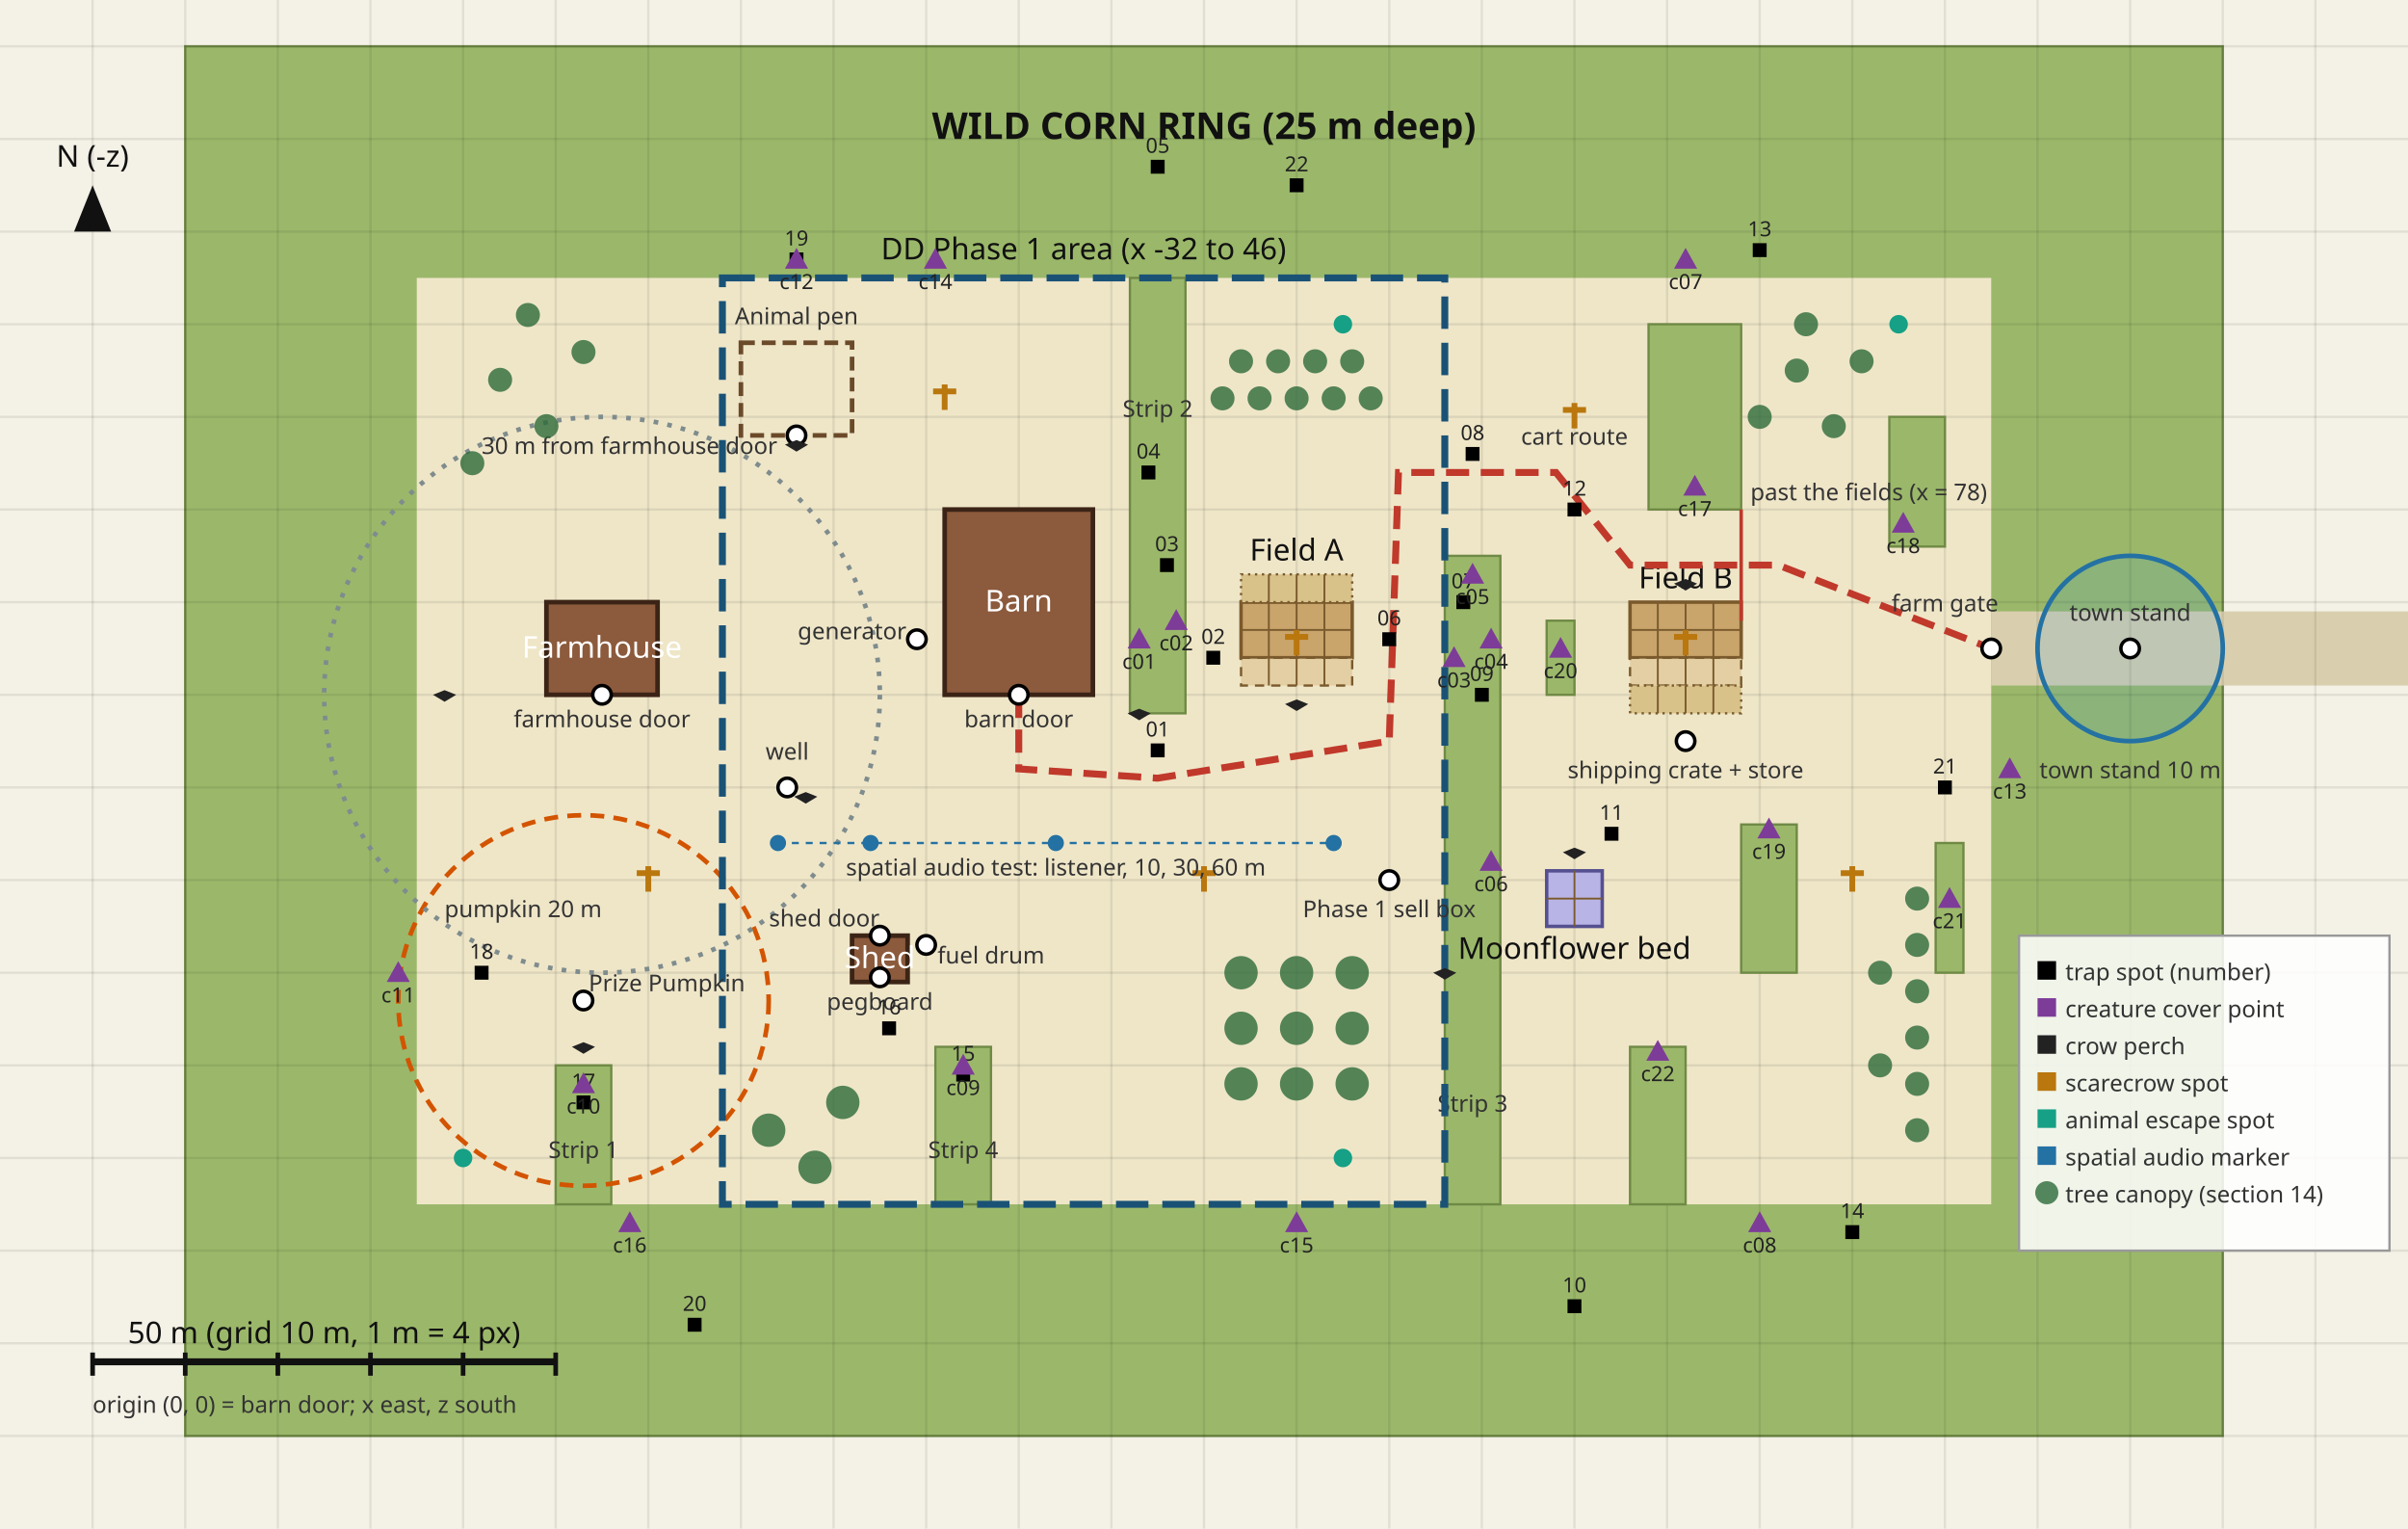
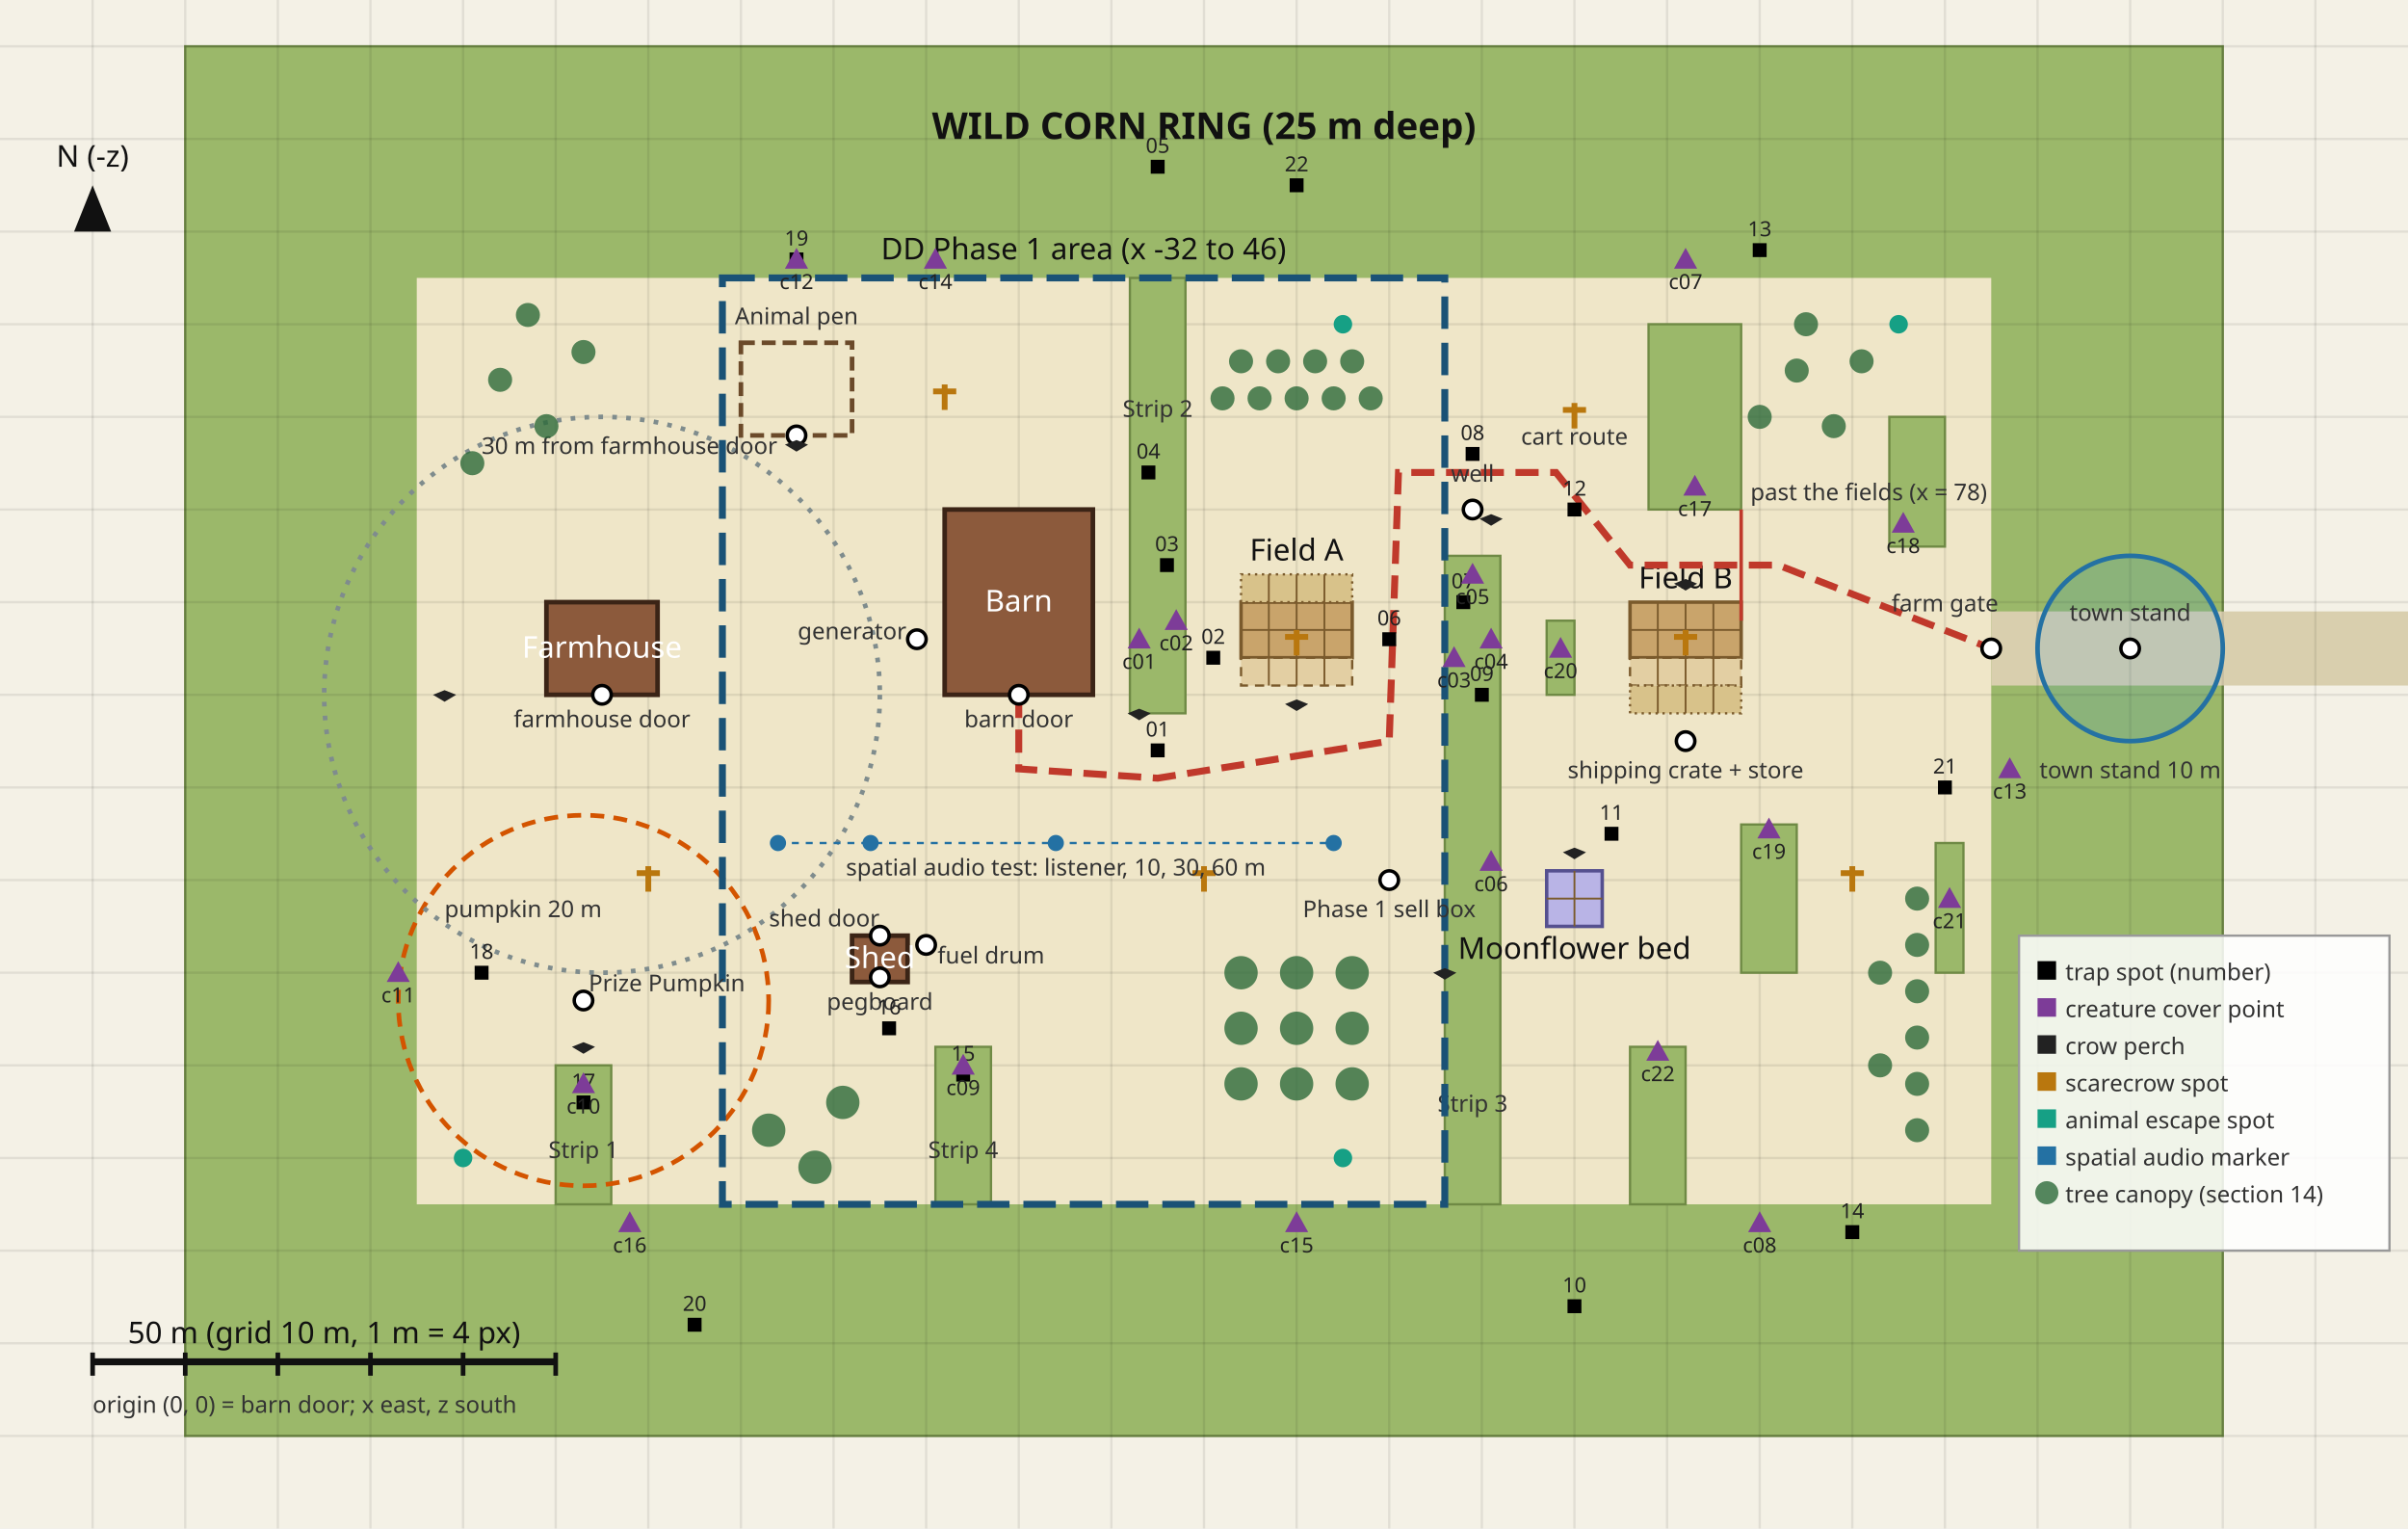
<svg xmlns="http://www.w3.org/2000/svg" viewBox="0 0 1040 660" width="1040" height="660" font-family="sans-serif">
  <style>
.bg{fill:#f4f1e6}.corn{fill:#9bb86a;stroke:#6f8a45;stroke-width:1}.clear{fill:#efe6c8}
.bldg{fill:#8c5a3c;stroke:#3b2416;stroke-width:2}.field{fill:#c9a46b;stroke:#7a5a2c;stroke-width:1.5}
.plotline{stroke:#7a5a2c;stroke-width:0.8}.extra{fill:#d8c28a;stroke:#7a5a2c;stroke-width:1;stroke-dasharray:1 2}.upg{fill:#e3cfa3;stroke:#7a5a2c;stroke-width:1;stroke-dasharray:4 3}
.moon{fill:#b9b4e6;stroke:#55508f;stroke-width:1.5}.pen{fill:none;stroke:#6b4a2a;stroke-width:2;stroke-dasharray:6 3}
.route{fill:none;stroke:#c0392b;stroke-width:3;stroke-dasharray:10 5}.lane{fill:#d9cfae}
.circle30{fill:none;stroke:#7f8c8d;stroke-width:2;stroke-dasharray:2 4}.circle20{fill:none;stroke:#d35400;stroke-width:2;stroke-dasharray:6 4}.sanct{fill:#3498db;fill-opacity:0.15;stroke:#2471a3;stroke-width:2}
.p1{fill:none;stroke:#1a5276;stroke-width:3;stroke-dasharray:14 6}.grid{stroke:#000;stroke-opacity:0.08;stroke-width:1}
.trap{fill:#000}.cover{fill:#7d3c98}.crow{fill:#222}.scare{fill:#b9770e}.esc{fill:#16a085}.aud{fill:#2471a3}
.tree{fill:#2e6b3a;fill-opacity:0.8}
.pt{fill:#fff;stroke:#000;stroke-width:1.5}
.lbl{font-size:13px;fill:#111}.sm{font-size:10px;fill:#333}.big{font-size:16px;font-weight:bold;fill:#111}
.mk{font-size:9px;fill:#222}
</style>
  <rect class="bg" x="0" y="0" width="1040" height="660" />
  <rect class="corn" x="80" y="20" width="880" height="600" />
  <rect class="clear" x="180" y="120" width="680" height="400" />
  <rect class="lane" x="860" y="264" width="180" height="32" />
  <line class="grid" x1="40" y1="0" x2="40" y2="660" />
  <line class="grid" x1="80" y1="0" x2="80" y2="660" />
  <line class="grid" x1="120" y1="0" x2="120" y2="660" />
  <line class="grid" x1="160" y1="0" x2="160" y2="660" />
  <line class="grid" x1="200" y1="0" x2="200" y2="660" />
  <line class="grid" x1="240" y1="0" x2="240" y2="660" />
  <line class="grid" x1="280" y1="0" x2="280" y2="660" />
  <line class="grid" x1="320" y1="0" x2="320" y2="660" />
  <line class="grid" x1="360" y1="0" x2="360" y2="660" />
  <line class="grid" x1="400" y1="0" x2="400" y2="660" />
  <line class="grid" x1="440" y1="0" x2="440" y2="660" />
  <line class="grid" x1="480" y1="0" x2="480" y2="660" />
  <line class="grid" x1="520" y1="0" x2="520" y2="660" />
  <line class="grid" x1="560" y1="0" x2="560" y2="660" />
  <line class="grid" x1="600" y1="0" x2="600" y2="660" />
  <line class="grid" x1="640" y1="0" x2="640" y2="660" />
  <line class="grid" x1="680" y1="0" x2="680" y2="660" />
  <line class="grid" x1="720" y1="0" x2="720" y2="660" />
  <line class="grid" x1="760" y1="0" x2="760" y2="660" />
  <line class="grid" x1="800" y1="0" x2="800" y2="660" />
  <line class="grid" x1="840" y1="0" x2="840" y2="660" />
  <line class="grid" x1="880" y1="0" x2="880" y2="660" />
  <line class="grid" x1="920" y1="0" x2="920" y2="660" />
  <line class="grid" x1="960" y1="0" x2="960" y2="660" />
  <line class="grid" x1="1000" y1="0" x2="1000" y2="660" />
  <line class="grid" x1="0" y1="20" x2="1040" y2="20" />
  <line class="grid" x1="0" y1="60" x2="1040" y2="60" />
  <line class="grid" x1="0" y1="100" x2="1040" y2="100" />
  <line class="grid" x1="0" y1="140" x2="1040" y2="140" />
  <line class="grid" x1="0" y1="180" x2="1040" y2="180" />
  <line class="grid" x1="0" y1="220" x2="1040" y2="220" />
  <line class="grid" x1="0" y1="260" x2="1040" y2="260" />
  <line class="grid" x1="0" y1="300" x2="1040" y2="300" />
  <line class="grid" x1="0" y1="340" x2="1040" y2="340" />
  <line class="grid" x1="0" y1="380" x2="1040" y2="380" />
  <line class="grid" x1="0" y1="420" x2="1040" y2="420" />
  <line class="grid" x1="0" y1="460" x2="1040" y2="460" />
  <line class="grid" x1="0" y1="500" x2="1040" y2="500" />
  <line class="grid" x1="0" y1="540" x2="1040" y2="540" />
  <line class="grid" x1="0" y1="580" x2="1040" y2="580" />
  <line class="grid" x1="0" y1="620" x2="1040" y2="620" />
  <rect class="corn" x="240" y="460" width="24" height="60" />
  <rect class="corn" x="488" y="120" width="24" height="188" />
  <rect class="corn" x="624" y="240" width="24" height="280" />
  <rect class="corn" x="404" y="452" width="24" height="68" />
  <rect class="corn" x="712" y="140" width="40" height="80" />
  <rect class="corn" x="816" y="180" width="24" height="56" />
  <rect class="corn" x="752" y="356" width="24" height="64" />
  <rect class="corn" x="668" y="268" width="12" height="32" />
  <rect class="corn" x="836" y="364" width="12" height="56" />
  <rect class="corn" x="704" y="452" width="24" height="68" />
  <text class="sm" x="500" y="180" text-anchor="middle">Strip 2</text>
  <text class="sm" x="636" y="480" text-anchor="middle">Strip 3</text>
  <text class="sm" x="252" y="500" text-anchor="middle">Strip 1</text>
  <text class="sm" x="416" y="500" text-anchor="middle">Strip 4</text>
  <text class="big" x="520" y="60" text-anchor="middle">WILD CORN RING (25 m deep)</text>
  <rect class="field" x="536" y="260" width="48" height="24" />
  <rect class="upg" x="536" y="284" width="48" height="12" />
  <line class="plotline" x1="548" y1="260" x2="548" y2="296" />
  <line class="plotline" x1="560" y1="260" x2="560" y2="296" />
  <line class="plotline" x1="572" y1="260" x2="572" y2="296" />
  <line class="plotline" x1="536" y1="272" x2="584" y2="272" />
  <line class="plotline" x1="536" y1="284" x2="584" y2="284" />
  <rect class="extra" x="536" y="248" width="48" height="12" />
  <line class="plotline" x1="548" y1="248" x2="548" y2="260" />
  <line class="plotline" x1="560" y1="248" x2="560" y2="260" />
  <line class="plotline" x1="572" y1="248" x2="572" y2="260" />
  <text class="lbl" x="560.0" y="242.0" text-anchor="middle">Field A</text>
  <rect class="field" x="704" y="260" width="48" height="24" />
  <rect class="upg" x="704" y="284" width="48" height="12" />
  <line class="plotline" x1="716" y1="260" x2="716" y2="296" />
  <line class="plotline" x1="728" y1="260" x2="728" y2="296" />
  <line class="plotline" x1="740" y1="260" x2="740" y2="296" />
  <line class="plotline" x1="704" y1="272" x2="752" y2="272" />
  <line class="plotline" x1="704" y1="284" x2="752" y2="284" />
  <text class="lbl" x="728.0" y="254.0" text-anchor="middle">Field B</text>
  <rect class="extra" x="704" y="296" width="48" height="12" />
  <line class="plotline" x1="716" y1="296" x2="716" y2="308" />
  <line class="plotline" x1="728" y1="296" x2="728" y2="308" />
  <line class="plotline" x1="740" y1="296" x2="740" y2="308" />
  <rect class="moon" x="668" y="376" width="24" height="24" />
  <line class="plotline" x1="680" y1="376" x2="680" y2="400" />
  <line class="plotline" x1="668" y1="388" x2="692" y2="388" />
  <text class="lbl" x="680" y="414.0" text-anchor="middle">Moonflower bed</text>
  <rect class="pen" x="320" y="148" width="48" height="40" />
  <text class="sm" x="344" y="140" text-anchor="middle">Animal pen</text>
  <rect class="bldg" x="408" y="220" width="64" height="80" />
  <text class="lbl" x="440.0" y="264.0" text-anchor="middle" fill="#fff" style="fill:#fff">Barn</text>
  <rect class="bldg" x="236" y="260" width="48" height="40" />
  <text class="lbl" x="260.0" y="284.0" text-anchor="middle" fill="#fff" style="fill:#fff">Farmhouse</text>
  <rect class="bldg" x="368" y="404" width="24" height="20" />
  <text class="lbl" x="380.0" y="418.0" text-anchor="middle" fill="#fff" style="fill:#fff">Shed</text>
  <polyline class="route" points="440,300 440,332 500,336 600,320 604,204 672,204 704,244 768,244 860,280" />
  <text class="sm" x="680" y="192" text-anchor="middle">cart route</text>
  <line x1="752" y1="220" x2="752" y2="268" stroke="#c0392b" stroke-width="1.5" />
  <text class="sm" x="756" y="216" text-anchor="start">past the fields (x = 78)</text>
  <circle class="circle20" cx="252" cy="432" r="80" />
  <circle class="circle30" cx="260" cy="300" r="120" />
  <circle class="sanct" cx="920" cy="280" r="40" />
  <text class="sm" x="920" y="336" text-anchor="middle">town stand 10 m</text>
  <rect class="p1" x="312" y="120" width="312" height="400" />
  <text class="lbl" x="468" y="112" text-anchor="middle">DD Phase 1 area (x -32 to 46)</text>
  <circle class="pt" cx="440" cy="300" r="4" />
  <text class="sm" x="440" y="314.0" text-anchor="middle">barn door</text>
  <circle class="pt" cx="260" cy="300" r="4" />
  <text class="sm" x="260" y="314.0" text-anchor="middle">farmhouse door</text>
  <circle class="pt" cx="380" cy="404" r="4" />
  <text class="sm" x="356" y="400" text-anchor="middle">shed door</text>
  <circle class="pt" cx="380" cy="422.0" r="4" />
  <text class="sm" x="380" y="436" text-anchor="middle">pegboard</text>
  <circle class="pt" cx="396" cy="276" r="4" />
  <text class="sm" x="368" y="276" text-anchor="middle">generator</text>
  <circle class="pt" cx="400" cy="408" r="4" />
  <text class="sm" x="428" y="416" text-anchor="middle">fuel drum</text>
-   <circle class="pt" cx="340" cy="340" r="4" />
-   <text class="sm" x="340" y="328" text-anchor="middle">well</text>
+   <circle class="pt" cx="636" cy="220" r="4" />
+   <text class="sm" x="636" y="208" text-anchor="middle">well</text>
  <circle class="pt" cx="728" cy="320" r="4" />
  <text class="sm" x="728" y="336" text-anchor="middle">shipping crate + store</text>
  <circle class="pt" cx="252" cy="432" r="4" />
  <text class="sm" x="288" y="428" text-anchor="middle">Prize Pumpkin</text>
  <circle class="pt" cx="344" cy="188" r="4" />
  <circle class="pt" cx="860" cy="280" r="4" />
  <text class="sm" x="840" y="264" text-anchor="middle">farm gate</text>
  <circle class="pt" cx="920" cy="280" r="4" />
  <text class="sm" x="920" y="268" text-anchor="middle">town stand</text>
  <circle class="pt" cx="600" cy="380" r="4" />
  <text class="sm" x="600" y="396" text-anchor="middle">Phase 1 sell box</text>
  <text class="sm" x="192" y="396" text-anchor="start">pumpkin 20 m</text>
  <text class="sm" x="208" y="196" text-anchor="start">30 m from farmhouse door</text>
  <rect class="trap" x="497" y="321" width="6" height="6" />
  <text class="mk" x="500" y="318.0" text-anchor="middle">01</text>
  <rect class="trap" x="521" y="281" width="6" height="6" />
  <text class="mk" x="524" y="278.0" text-anchor="middle">02</text>
  <rect class="trap" x="501" y="241" width="6" height="6" />
  <text class="mk" x="504" y="238.0" text-anchor="middle">03</text>
  <rect class="trap" x="493" y="201" width="6" height="6" />
  <text class="mk" x="496" y="198.0" text-anchor="middle">04</text>
  <rect class="trap" x="497" y="69" width="6" height="6" />
  <text class="mk" x="500" y="66.0" text-anchor="middle">05</text>
  <rect class="trap" x="597" y="273" width="6" height="6" />
  <text class="mk" x="600" y="270.0" text-anchor="middle">06</text>
  <rect class="trap" x="629" y="257" width="6" height="6" />
  <text class="mk" x="632" y="254.0" text-anchor="middle">07</text>
  <rect class="trap" x="633" y="193" width="6" height="6" />
  <text class="mk" x="636" y="190.0" text-anchor="middle">08</text>
  <rect class="trap" x="637" y="297" width="6" height="6" />
  <text class="mk" x="640" y="294.0" text-anchor="middle">09</text>
  <rect class="trap" x="677" y="561" width="6" height="6" />
  <text class="mk" x="680" y="558.0" text-anchor="middle">10</text>
  <rect class="trap" x="693" y="357" width="6" height="6" />
  <text class="mk" x="696" y="354.0" text-anchor="middle">11</text>
  <rect class="trap" x="677" y="217" width="6" height="6" />
  <text class="mk" x="680" y="214.0" text-anchor="middle">12</text>
  <rect class="trap" x="757" y="105" width="6" height="6" />
  <text class="mk" x="760" y="102.0" text-anchor="middle">13</text>
  <rect class="trap" x="797" y="529" width="6" height="6" />
  <text class="mk" x="800" y="526.0" text-anchor="middle">14</text>
  <rect class="trap" x="413" y="461" width="6" height="6" />
  <text class="mk" x="416" y="458.0" text-anchor="middle">15</text>
  <rect class="trap" x="381" y="441" width="6" height="6" />
  <text class="mk" x="384" y="438.0" text-anchor="middle">16</text>
  <rect class="trap" x="249" y="473" width="6" height="6" />
  <text class="mk" x="252" y="470.0" text-anchor="middle">17</text>
  <rect class="trap" x="205" y="417" width="6" height="6" />
  <text class="mk" x="208" y="414.0" text-anchor="middle">18</text>
  <rect class="trap" x="341" y="109" width="6" height="6" />
  <text class="mk" x="344" y="106.0" text-anchor="middle">19</text>
  <rect class="trap" x="297" y="569" width="6" height="6" />
  <text class="mk" x="300" y="566.0" text-anchor="middle">20</text>
  <rect class="trap" x="837" y="337" width="6" height="6" />
  <text class="mk" x="840" y="334.0" text-anchor="middle">21</text>
  <rect class="trap" x="557" y="77" width="6" height="6" />
  <text class="mk" x="560" y="74.0" text-anchor="middle">22</text>
  <polygon class="cover" points="492,271 497,280 487,280" />
  <text class="mk" x="492" y="288.8" text-anchor="middle">c01</text>
  <polygon class="cover" points="508,263 513,272 503,272" />
  <text class="mk" x="508" y="280.8" text-anchor="middle">c02</text>
  <polygon class="cover" points="628,279 633,288 623,288" />
  <text class="mk" x="628" y="296.8" text-anchor="middle">c03</text>
  <polygon class="cover" points="644,271 649,280 639,280" />
  <text class="mk" x="644" y="288.8" text-anchor="middle">c04</text>
  <polygon class="cover" points="636,243 641,252 631,252" />
  <text class="mk" x="636" y="260.8" text-anchor="middle">c05</text>
  <polygon class="cover" points="644,367 649,376 639,376" />
  <text class="mk" x="644" y="384.8" text-anchor="middle">c06</text>
  <polygon class="cover" points="728,107 733,116 723,116" />
  <text class="mk" x="728" y="124.8" text-anchor="middle">c07</text>
  <polygon class="cover" points="760,523 765,532 755,532" />
  <text class="mk" x="760" y="540.8" text-anchor="middle">c08</text>
  <polygon class="cover" points="416,455 421,464 411,464" />
  <text class="mk" x="416" y="472.8" text-anchor="middle">c09</text>
  <polygon class="cover" points="252,463 257,472 247,472" />
  <text class="mk" x="252" y="480.8" text-anchor="middle">c10</text>
  <polygon class="cover" points="172,415 177,424 167,424" />
  <text class="mk" x="172" y="432.8" text-anchor="middle">c11</text>
  <polygon class="cover" points="344,107 349,116 339,116" />
  <text class="mk" x="344" y="124.8" text-anchor="middle">c12</text>
  <polygon class="cover" points="868,327 873,336 863,336" />
  <text class="mk" x="868" y="344.8" text-anchor="middle">c13</text>
  <polygon class="cover" points="404,107 409,116 399,116" />
  <text class="mk" x="404" y="124.8" text-anchor="middle">c14</text>
  <polygon class="cover" points="560,523 565,532 555,532" />
  <text class="mk" x="560" y="540.8" text-anchor="middle">c15</text>
  <polygon class="cover" points="272,523 277,532 267,532" />
  <text class="mk" x="272" y="540.8" text-anchor="middle">c16</text>
  <polygon class="cover" points="732,205 737,214 727,214" />
  <text class="mk" x="732" y="222.8" text-anchor="middle">c17</text>
  <polygon class="cover" points="822,221 827,230 817,230" />
  <text class="mk" x="822" y="238.8" text-anchor="middle">c18</text>
  <polygon class="cover" points="764,353 769,362 759,362" />
  <text class="mk" x="764" y="370.8" text-anchor="middle">c19</text>
  <polygon class="cover" points="674,275 679,284 669,284" />
  <text class="mk" x="674" y="292.8" text-anchor="middle">c20</text>
  <polygon class="cover" points="842,383 847,392 837,392" />
  <text class="mk" x="842" y="400.8" text-anchor="middle">c21</text>
  <polygon class="cover" points="716,449 721,458 711,458" />
  <text class="mk" x="716" y="466.8" text-anchor="middle">c22</text>
  <path class="crow" d="M555,304 L560,307 L565,304 L560,302 Z" />
  <path class="crow" d="M723,252 L728,255 L733,252 L728,250 Z" />
  <path class="crow" d="M487,308 L492,311 L497,308 L492,306 Z" />
  <path class="crow" d="M247,452 L252,455 L257,452 L252,450 Z" />
  <path class="crow" d="M675,368 L680,371 L685,368 L680,366 Z" />
  <path class="crow" d="M339,192 L344,195 L349,192 L344,190 Z" />
  <path class="crow" d="M619,420 L624,423 L629,420 L624,418 Z" />
  <path class="crow" d="M187,300 L192,303 L197,300 L192,298 Z" />
-   <path class="crow" d="M343,344 L348,347 L353,344 L348,342 Z" />
+   <path class="crow" d="M639,224 L644,227 L649,224 L644,222 Z" />
  <path d="M555,275.0 H565 M560,272.0 V283.0" stroke="#b9770e" stroke-width="2.5" />
  <path d="M723,275.0 H733 M728,272.0 V283.0" stroke="#b9770e" stroke-width="2.5" />
  <path d="M515,377 H525 M520,374 V385" stroke="#b9770e" stroke-width="2.5" />
  <path d="M275,377 H285 M280,374 V385" stroke="#b9770e" stroke-width="2.5" />
  <path d="M675,177 H685 M680,174 V185" stroke="#b9770e" stroke-width="2.5" />
  <path d="M795,377 H805 M800,374 V385" stroke="#b9770e" stroke-width="2.5" />
  <path d="M403,169 H413 M408,166 V177" stroke="#b9770e" stroke-width="2.5" />
  <circle class="esc" cx="580" cy="140" r="4" />
  <circle class="esc" cx="820" cy="140" r="4" />
  <circle class="esc" cx="580" cy="500" r="4" />
  <circle class="esc" cx="200" cy="500" r="4" />
  <circle class="aud" cx="336" cy="364" r="3.5" />
  <circle class="aud" cx="376" cy="364" r="3.5" />
  <circle class="aud" cx="456" cy="364" r="3.5" />
  <circle class="aud" cx="576" cy="364" r="3.5" />
  <text class="sm" x="456" y="378.0" text-anchor="middle">spatial audio test: listener, 10, 30, 60 m</text>
  <line x1="336" y1="364" x2="576" y2="364" stroke="#2471a3" stroke-width="1" stroke-dasharray="3 3" />
  <path d="M40,80 l8,20 h-16 z" fill="#111" />
  <text class="lbl" x="40" y="72" text-anchor="middle">N (-z)</text>
  <line x1="40" y1="588" x2="240" y2="588" stroke="#111" stroke-width="3" />
  <line x1="40" y1="584" x2="40" y2="594.0" stroke="#111" stroke-width="2" />
  <line x1="80" y1="584" x2="80" y2="594.0" stroke="#111" stroke-width="2" />
  <line x1="120" y1="584" x2="120" y2="594.0" stroke="#111" stroke-width="2" />
  <line x1="160" y1="584" x2="160" y2="594.0" stroke="#111" stroke-width="2" />
  <line x1="200" y1="584" x2="200" y2="594.0" stroke="#111" stroke-width="2" />
  <line x1="240" y1="584" x2="240" y2="594.0" stroke="#111" stroke-width="2" />
  <text class="lbl" x="140" y="580" text-anchor="middle">50 m (grid 10 m, 1 m = 4 px)</text>
  <text class="sm" x="40" y="610.0" text-anchor="start">origin (0, 0) = barn door; x east, z south</text>
  <circle class="tree" cx="536" cy="420" r="7.2" />
  <circle class="tree" cx="560" cy="420" r="7.2" />
  <circle class="tree" cx="584" cy="420" r="7.2" />
  <circle class="tree" cx="536" cy="444" r="7.2" />
  <circle class="tree" cx="560" cy="444" r="7.2" />
  <circle class="tree" cx="584" cy="444" r="7.2" />
  <circle class="tree" cx="536" cy="468" r="7.2" />
  <circle class="tree" cx="560" cy="468" r="7.2" />
  <circle class="tree" cx="584" cy="468" r="7.2" />
  <circle class="tree" cx="528" cy="172" r="5.2" />
  <circle class="tree" cx="544" cy="172" r="5.2" />
  <circle class="tree" cx="560" cy="172" r="5.2" />
  <circle class="tree" cx="576" cy="172" r="5.2" />
  <circle class="tree" cx="592" cy="172" r="5.2" />
  <circle class="tree" cx="536" cy="156" r="5.2" />
  <circle class="tree" cx="552" cy="156" r="5.2" />
  <circle class="tree" cx="568" cy="156" r="5.2" />
  <circle class="tree" cx="584" cy="156" r="5.2" />
  <circle class="tree" cx="760" cy="180" r="5.2" />
  <circle class="tree" cx="776" cy="160" r="5.2" />
  <circle class="tree" cx="792" cy="184" r="5.2" />
  <circle class="tree" cx="804" cy="156" r="5.2" />
  <circle class="tree" cx="780" cy="140" r="5.2" />
  <circle class="tree" cx="828" cy="388" r="5.2" />
  <circle class="tree" cx="828" cy="408" r="5.2" />
  <circle class="tree" cx="828" cy="428" r="5.2" />
  <circle class="tree" cx="828" cy="448" r="5.2" />
  <circle class="tree" cx="828" cy="468" r="5.2" />
  <circle class="tree" cx="828" cy="488" r="5.2" />
  <circle class="tree" cx="812" cy="420" r="5.2" />
  <circle class="tree" cx="812" cy="460" r="5.2" />
  <circle class="tree" cx="216" cy="164" r="5.2" />
  <circle class="tree" cx="236" cy="184" r="5.2" />
  <circle class="tree" cx="252" cy="152" r="5.2" />
  <circle class="tree" cx="204" cy="200" r="5.2" />
  <circle class="tree" cx="228" cy="136" r="5.2" />
  <circle class="tree" cx="332" cy="488" r="7.2" />
  <circle class="tree" cx="352" cy="504" r="7.2" />
  <circle class="tree" cx="364" cy="476" r="7.2" />
  <rect x="872" y="404" width="160" height="136" fill="#fff" fill-opacity="0.85" stroke="#999" />
  <rect class="trap" x="880" y="415" width="8" height="8" style="fill:#000" />
  <text class="sm" x="892" y="423.2" text-anchor="start">trap spot (number)</text>
  <rect class="cover" x="880" y="431" width="8" height="8" style="fill:#7d3c98" />
  <text class="sm" x="892" y="439.2" text-anchor="start">creature cover point</text>
  <rect class="crow" x="880" y="447" width="8" height="8" style="fill:#222" />
  <text class="sm" x="892" y="455.2" text-anchor="start">crow perch</text>
  <rect class="scare" x="880" y="463" width="8" height="8" style="fill:#b9770e" />
  <text class="sm" x="892" y="471.2" text-anchor="start">scarecrow spot</text>
  <rect class="esc" x="880" y="479" width="8" height="8" style="fill:#16a085" />
  <text class="sm" x="892" y="487.2" text-anchor="start">animal escape spot</text>
  <rect class="aud" x="880" y="495" width="8" height="8" style="fill:#2471a3" />
  <text class="sm" x="892" y="503.2" text-anchor="start">spatial audio marker</text>
  <circle class="tree" cx="884" cy="515" r="5" />
  <text class="sm" x="892" y="519.2" text-anchor="start">tree canopy (section 14)</text>
</svg>
